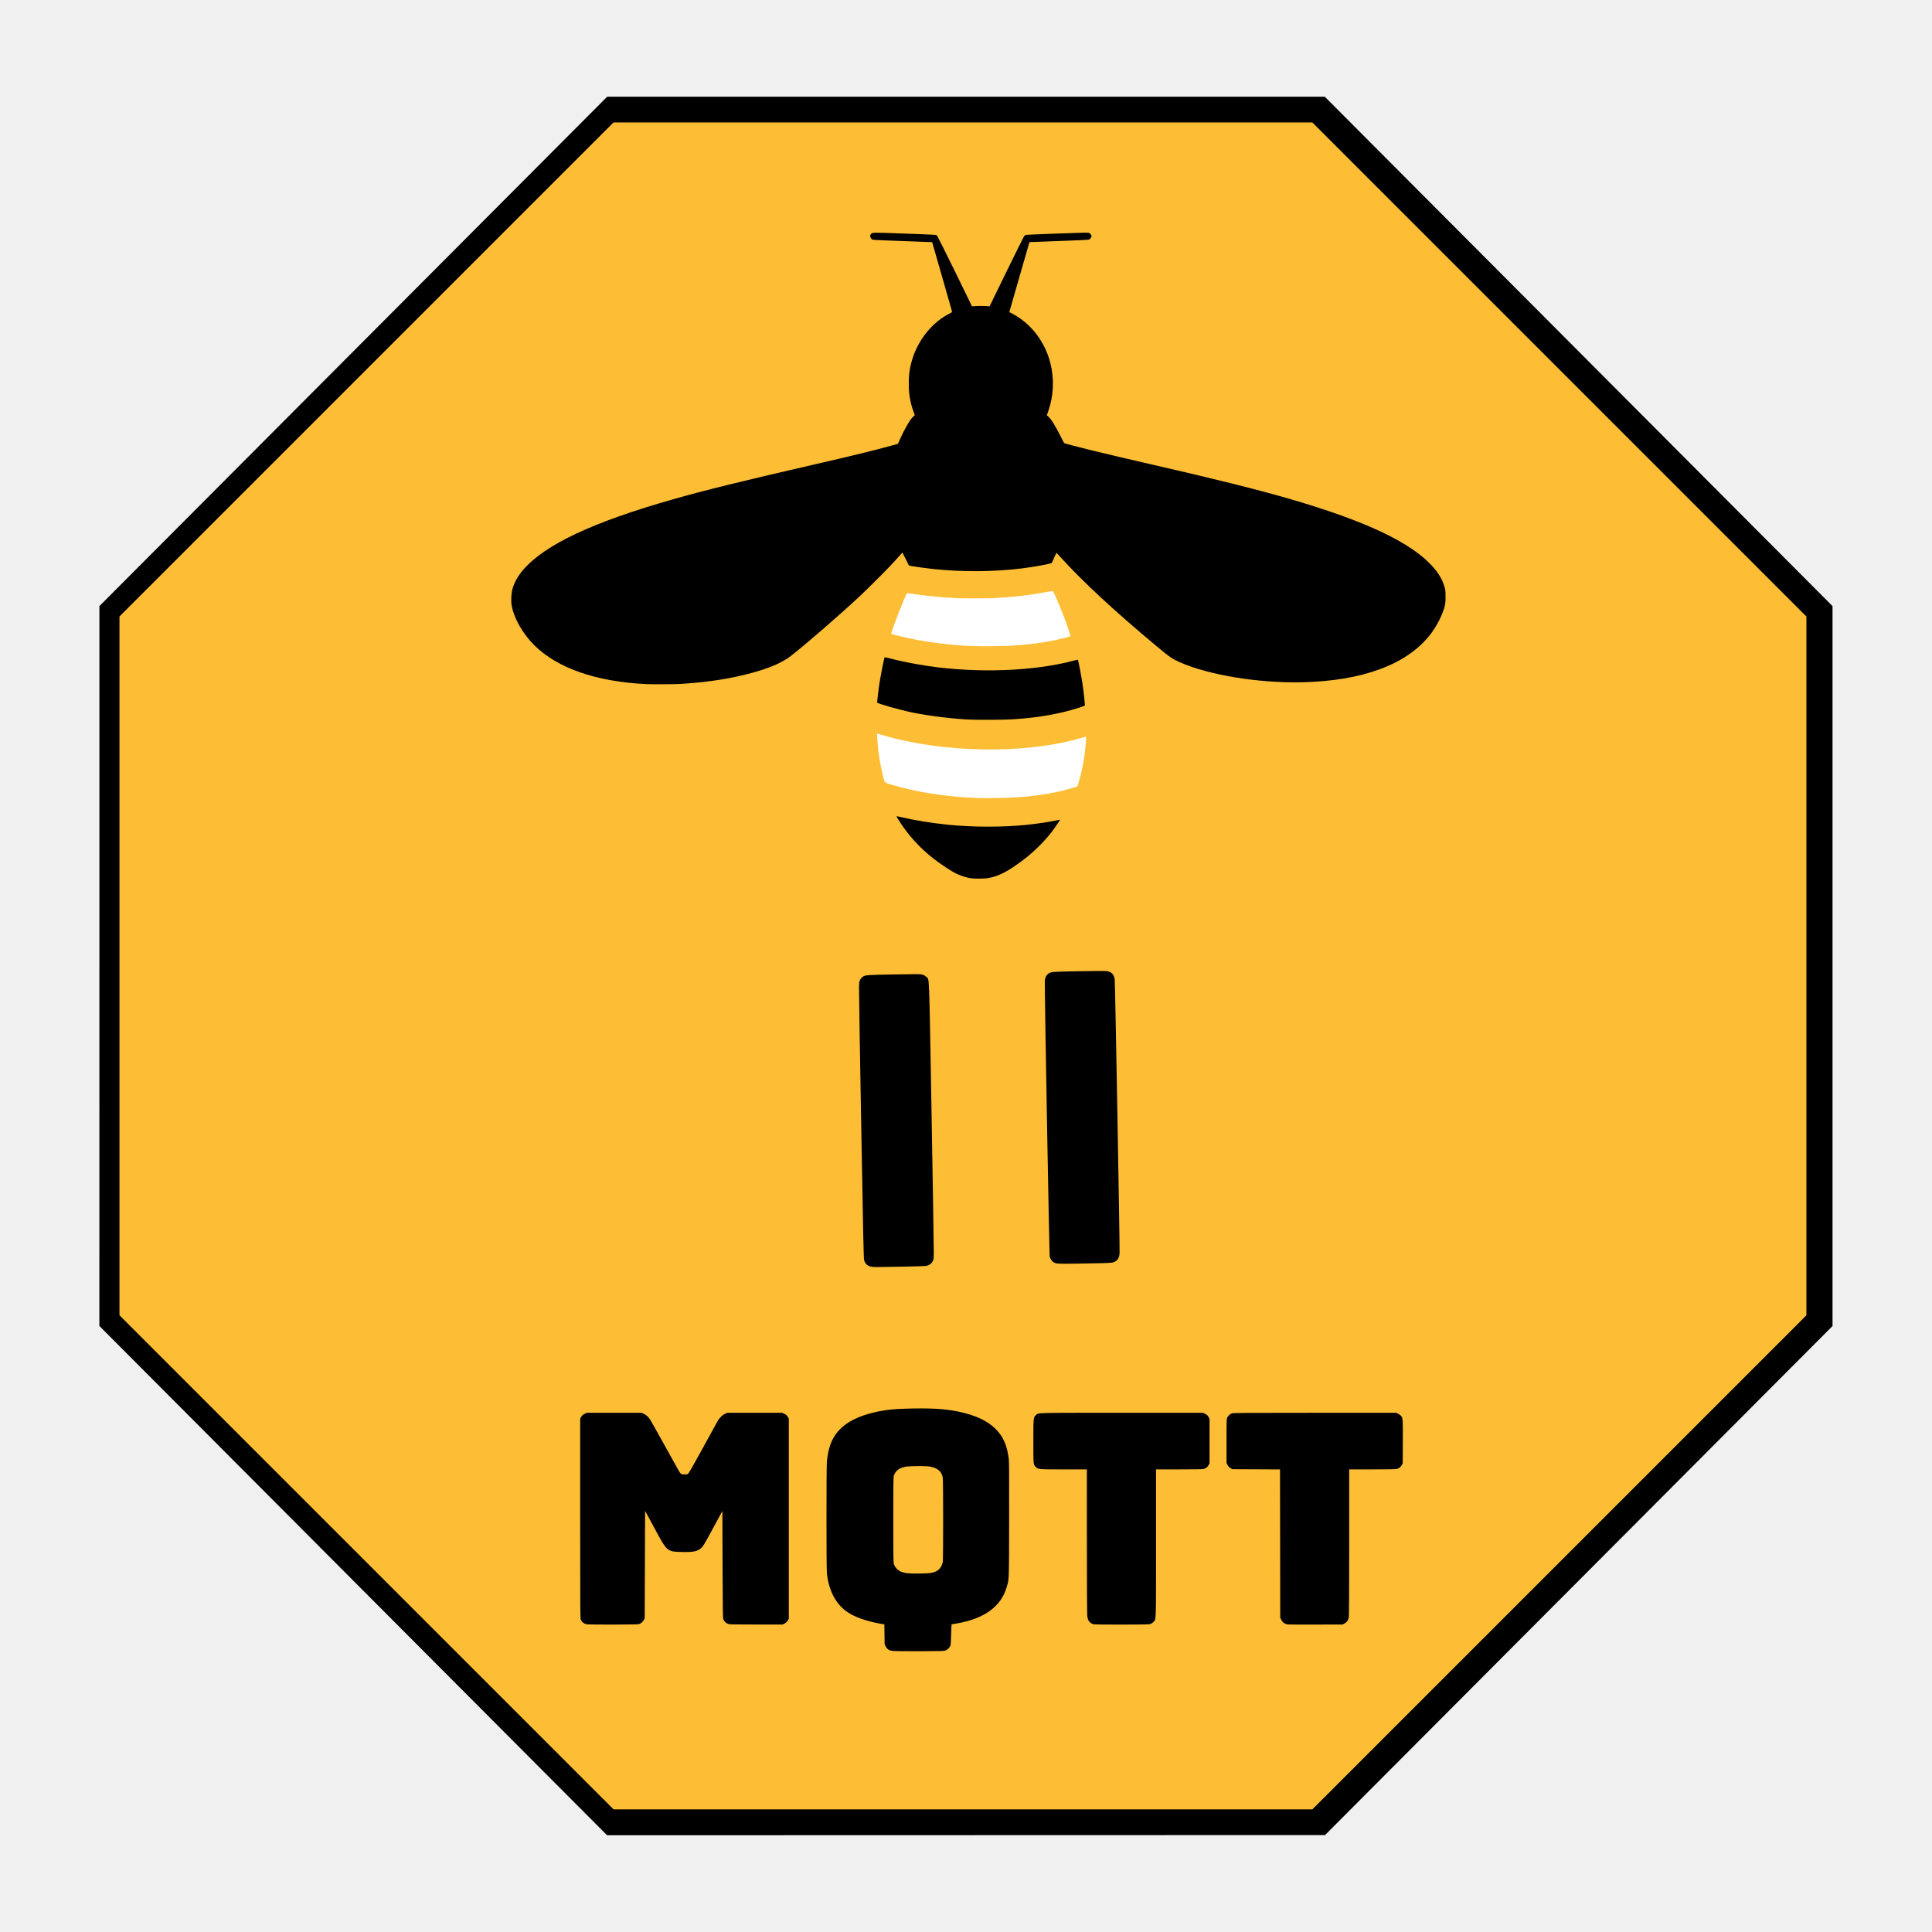
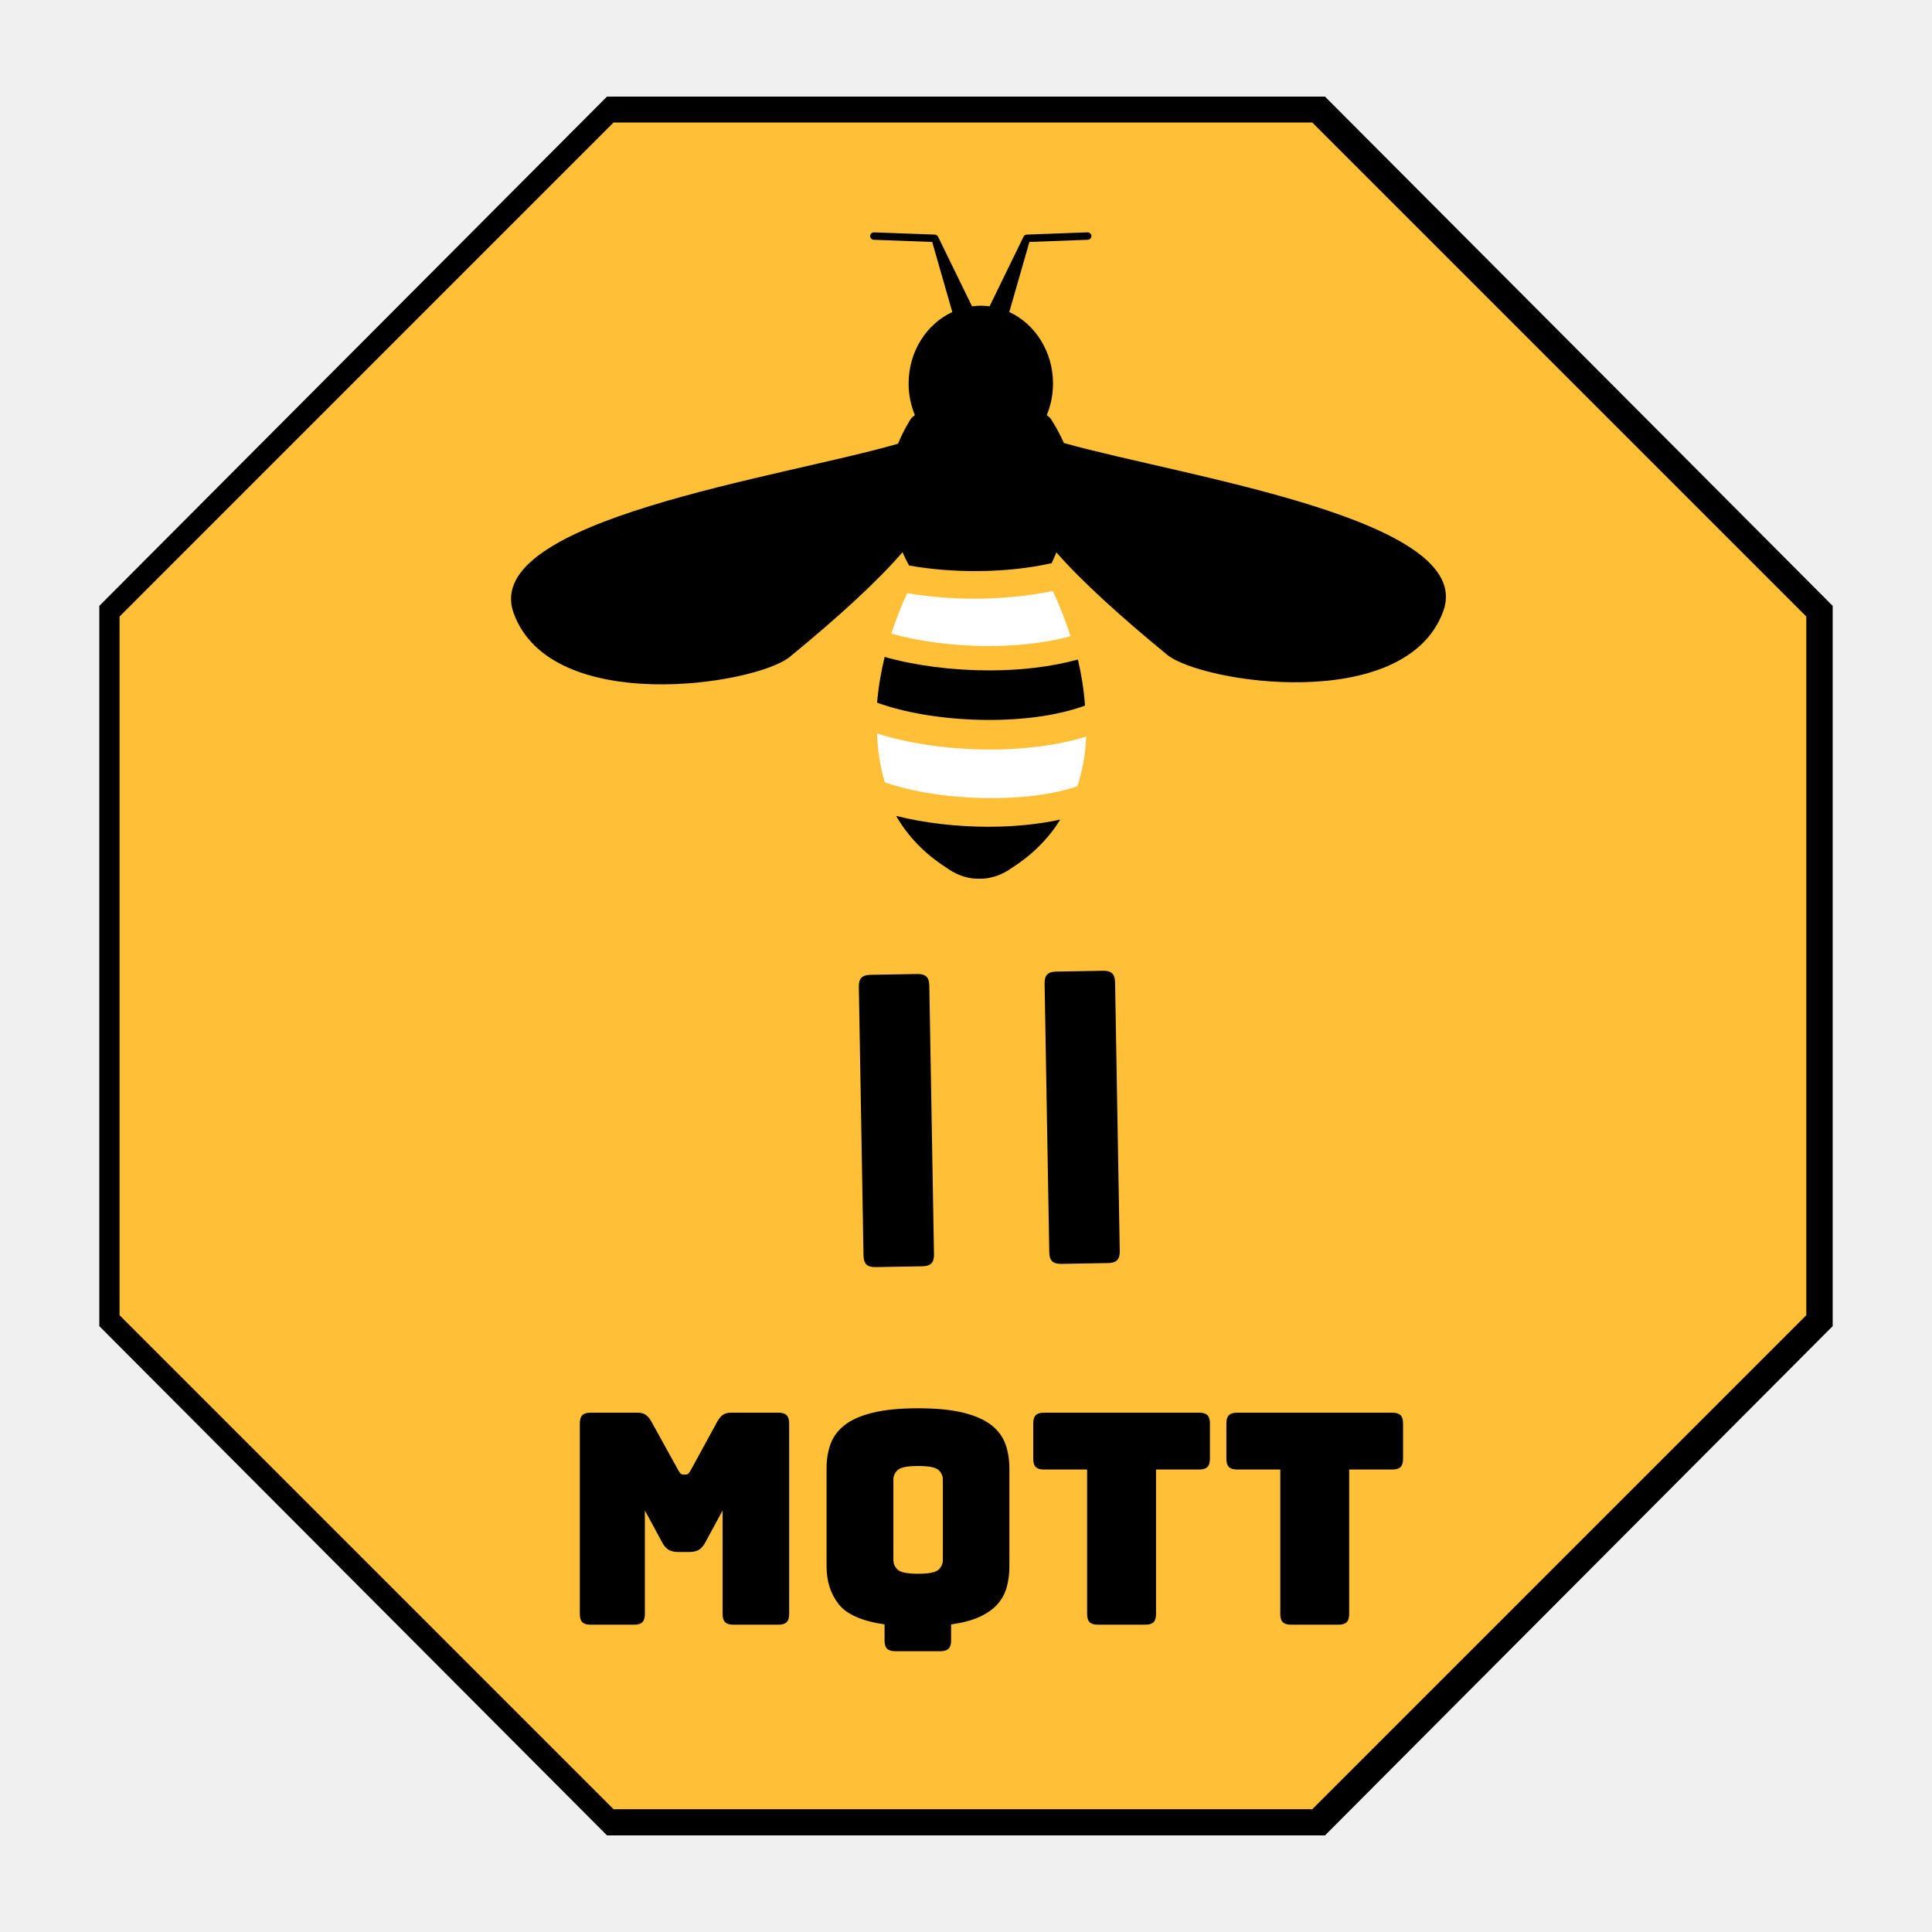
- <svg xmlns="http://www.w3.org/2000/svg" width="1322.917mm" height="1322.917mm" viewBox="0 0 1322.917 1322.917" version="1.1" id="svg5">
-   <g id="layer1" transform="translate(2395.593,912.9055)">
-     <g id="g9724" transform="matrix(0.9998582,0,0,0.9998582,-162.7471,-401.7084)">
-       <path style="fill:#000000;stroke-width:0.265" d="m -1991.247,571.193 -173.856,-174.395 0.01,-246.491 V -96.184 l 173.876,-174.427 173.876,-174.427 h 245.718 245.718 l 173.861,174.424 173.861,174.424 v 246.521 246.521 l -173.777,174.302 -173.777,174.302 -245.827,0.066 -245.827,0.066 z" id="path1240" />
-       <path style="fill:#fdbe36;stroke-width:0.265" d="M -1982.078,558.593 -2151.081,389.591 V 150.275 -89.041 l 169.135,-169.135 169.135,-169.135 h 239.184 239.184 l 169.135,169.135 169.135,169.135 V 150.143 389.326 l -169.135,169.135 -169.135,169.135 h -239.316 -239.316 z" id="path1244" />
-       <path style="fill:#000000;stroke-width:0.265" d="m -1788.734,-42.788 c -3.88,-0.138 -12.913,-0.886 -17.198,-1.424 -38.917,-4.883 -64.679,-20.498 -74.511,-45.162 -1.929,-4.84 -2.463,-7.46 -2.441,-11.969 0.015,-2.952 0.136,-4.017 0.697,-6.14 5.033,-19.029 31.637,-36.328 81.45,-52.964 28.063,-9.372 57.298,-16.987 124.582,-32.449 27.852,-6.401 42.988,-10.102 54.266,-13.269 l 3.863,-1.085 0.998,-2.357 c 2.729,-6.445 7.204,-14.322 9.14,-16.09 l 1.304,-1.191 -1.163,-3.44 c -4.317,-12.771 -3.994,-26.548 0.916,-39.006 4.663,-11.833 13.604,-21.853 24.33,-27.268 0.878,-0.443 1.596,-0.845 1.596,-0.892 0,-0.209 -13.745,-47.871 -13.83,-47.955 -0.052,-0.052 -8.183,-0.394 -18.07,-0.759 -23.202,-0.858 -22.672,-0.822 -23.518,-1.606 -1.29,-1.195 -0.683,-3.548 1.025,-3.976 1.08,-0.271 42.892,1.39 43.526,1.729 0.349,0.187 1.271,1.755 2.388,4.059 1.001,2.065 6.291,12.916 11.756,24.111 l 9.936,20.356 6.199,0.017 6.199,0.017 11.725,-24.042 c 7.887,-16.173 11.921,-24.17 12.325,-24.435 0.489,-0.321 4.301,-0.533 20.647,-1.153 25.18,-0.955 22.949,-0.955 23.904,5.3e-4 1.114,1.114 0.953,2.89 -0.337,3.696 -0.399,0.249 -5.912,0.542 -20.8,1.106 -11.141,0.422 -20.334,0.858 -20.429,0.969 -0.166,0.195 -13.752,47.382 -13.752,47.765 0,0.103 0.744,0.56 1.654,1.017 9.109,4.571 17.472,13.18 22.288,22.944 4.054,8.22 5.787,15.75 5.797,25.182 0.01,7.259 -1.066,13.534 -3.31,19.352 l -0.839,2.175 1.361,1.209 c 1.675,1.487 4.643,6.345 8.011,13.111 1.303,2.617 2.512,4.836 2.687,4.931 0.47,0.254 9.323,2.597 17.781,4.707 8.937,2.229 20.02,4.839 41.672,9.814 61.861,14.212 91.531,21.979 119.384,31.252 49.952,16.63 76.585,33.962 81.623,53.118 0.555,2.109 0.67,3.157 0.676,6.117 0.01,5.265 -0.951,8.846 -4.157,15.507 -5.976,12.416 -16.157,22.311 -30.31,29.459 -5.061,2.556 -7.573,3.6 -13.494,5.606 -10.915,3.699 -21.855,5.889 -36.248,7.257 -5.963,0.567 -24.721,0.807 -31.631,0.405 -27.477,-1.598 -53.505,-7.133 -68.249,-14.513 -4.055,-2.03 -4.934,-2.632 -10.325,-7.079 -28.592,-23.581 -53.659,-46.647 -68.501,-63.034 -1.878,-2.074 -3.488,-3.77 -3.577,-3.77 -0.089,0 -0.798,1.495 -1.577,3.322 -0.778,1.827 -1.573,3.479 -1.765,3.672 -0.689,0.689 -13.646,2.95 -22.866,3.99 -22.772,2.569 -46.762,2.101 -69.718,-1.358 -3.772,-0.568 -4.579,-0.77 -5.002,-1.249 -0.277,-0.314 -1.393,-2.399 -2.481,-4.632 -1.897,-3.897 -1.995,-4.041 -2.437,-3.572 -0.253,0.269 -1.929,2.156 -3.725,4.193 -4.184,4.748 -21.289,21.873 -28.167,28.199 -17.424,16.027 -43.101,37.888 -47.895,40.776 -11.336,6.831 -34.499,12.922 -58.593,15.408 -11.79,1.216 -24.094,1.673 -34.793,1.292 z" id="path1867" />
-       <path style="fill:#000000;stroke-width:0.265" d="m -1567.753,-18.522 c -23.277,-1.207 -43.153,-4.541 -60.313,-10.118 l -4.167,-1.354 v -0.857 c 0,-2.282 1.244,-11.618 2.395,-17.973 0.779,-4.3 2.424,-11.875 2.631,-12.114 0.099,-0.114 1.718,0.208 3.597,0.717 14.445,3.912 33.659,6.757 52.894,7.832 6.463,0.361 23.16,0.362 29.61,0.003 15.348,-0.858 29.804,-2.919 41.959,-5.983 1.965,-0.495 3.704,-0.901 3.864,-0.902 0.736,-0.004 3.863,18.148 4.603,26.721 0.157,1.819 0.339,3.56 0.404,3.869 0.103,0.489 -0.13,0.65 -1.797,1.239 -12.172,4.301 -27.767,7.223 -45.571,8.537 -6.269,0.463 -24.183,0.691 -30.109,0.384 z" id="path1865" />
-       <path style="fill:#000000;stroke-width:0.265" d="m -1567.351,90.214 c -3.939,-0.554 -8.102,-1.893 -12.036,-3.87 -2.727,-1.37 -11.339,-7.235 -15.539,-10.581 -4.172,-3.324 -12.209,-11.255 -15.251,-15.05 -2.707,-3.377 -5.23,-6.874 -6.991,-9.689 -0.763,-1.22 -1.551,-2.47 -1.752,-2.779 -0.357,-0.549 -0.295,-0.545 2.885,0.214 26.913,6.422 60.646,8.233 90.033,4.833 4.567,-0.528 11.43,-1.599 15.316,-2.39 1.73,-0.352 3.189,-0.64 3.243,-0.64 0.16,0 -2.283,3.651 -4.25,6.35 -5.369,7.368 -13.219,15.272 -20.924,21.067 -4.386,3.299 -11.472,7.902 -14.023,9.109 -2.935,1.389 -5.821,2.361 -9.004,3.032 -2.446,0.516 -9.219,0.744 -11.708,0.394 z" id="path1863" />
-       <path style="fill:#000000;stroke-width:0.265" d="m -1508.923,353.983 c -3.081,-0.544 -4.839,-2.387 -5.329,-5.586 -0.295,-1.929 -3.532,-185.247 -3.315,-187.744 0.261,-2.994 1.543,-4.907 3.871,-5.771 1.507,-0.56 9.23,-0.835 26.719,-0.951 l 12.568,-0.084 1.27,0.631 c 0.699,0.347 1.572,1.026 1.94,1.509 1.532,2.009 1.34,-3.787 3.018,91.125 1.807,102.234 1.79,100.769 1.196,102.39 -0.866,2.365 -2.689,3.588 -5.909,3.962 -1.125,0.131 -7.76,0.307 -14.745,0.392 -6.985,0.085 -14.307,0.205 -16.272,0.268 -1.964,0.062 -4.22,0 -5.013,-0.141 z" id="path1861" />
-       <path style="fill:#000000;stroke-width:0.265" d="m -1636.334,356.222 c -3.5,-0.863 -4.796,-2.532 -5.197,-6.695 -0.134,-1.393 -0.951,-43.983 -1.816,-94.645 -1.707,-100.003 -1.694,-93.561 -0.19,-95.834 0.934,-1.411 2.51,-2.122 5.39,-2.429 3.645,-0.389 34.081,-0.797 35.812,-0.48 4.014,0.735 5.244,2.691 5.461,8.688 0.071,1.965 0.833,44.308 1.693,94.098 1.42,82.229 1.526,90.667 1.162,92.065 -0.536,2.059 -1.459,3.198 -3.258,4.021 -1.431,0.655 -1.721,0.684 -8.627,0.868 -10.376,0.276 -29.812,0.495 -30.429,0.343 z" id="path1859" />
-       <path style="fill:#000000;stroke-width:0.265" d="m -1352.53,600.73 c -1.37,-0.427 -2.265,-1.207 -3.04,-2.648 l -0.57,-1.058 -0.069,-50.989 -0.07,-50.989 -16.202,-0.076 c -15.861,-0.074 -16.227,-0.087 -17.393,-0.635 -1.482,-0.696 -2.233,-1.5 -2.822,-3.02 -0.407,-1.051 -0.47,-2.631 -0.558,-14.125 -0.064,-8.326 0,-13.697 0.185,-15.058 0.352,-2.617 1.133,-4.043 2.706,-4.943 l 1.15,-0.659 h 56.377 56.377 l 1.278,0.794 c 2.727,1.693 2.831,2.436 2.73,19.39 -0.079,13.289 -0.097,13.717 -0.641,14.873 -0.664,1.413 -1.45,2.185 -2.884,2.832 -0.972,0.438 -2.327,0.482 -17.261,0.551 l -16.206,0.076 v 50.478 c 0,55.674 0.105,52.245 -1.647,53.943 -1.75,1.697 -1.258,1.66 -21.735,1.64 -14.857,-0.014 -18.783,-0.089 -19.706,-0.377 z" id="path1857" />
-       <path style="fill:#000000;stroke-width:0.265" d="m -1484.712,600.734 c -1.576,-0.567 -2.329,-1.223 -3.058,-2.665 l -0.661,-1.309 -0.069,-50.866 -0.069,-50.866 -15.542,-0.006 c -9.635,-0.004 -15.994,-0.11 -16.732,-0.278 -1.669,-0.38 -3.062,-1.376 -3.765,-2.693 l -0.601,-1.124 -0.075,-14.789 c -0.083,-16.431 -0.08,-16.463 1.629,-18.12 1.781,-1.726 -2.083,-1.62 58.614,-1.618 36.156,0 55.52,0.093 56.147,0.267 1.528,0.424 2.664,1.351 3.393,2.767 l 0.677,1.316 v 14.824 14.824 l -0.741,1.508 c -0.647,1.318 -0.931,1.602 -2.249,2.249 l -1.508,0.741 -16.203,0.076 -16.203,0.076 -0.069,51.121 -0.069,51.121 -0.659,1.15 c -0.406,0.709 -1.117,1.42 -1.852,1.852 l -1.193,0.702 -19.05,0.058 c -15.882,0.048 -19.224,-0.004 -20.093,-0.317 z" id="path1855" />
-       <path style="fill:#000000;stroke-width:0.265" d="m -1832.11,600.734 c -1.576,-0.567 -2.33,-1.224 -3.058,-2.665 l -0.661,-1.309 -0.071,-67.204 c -0.049,-46.503 0.015,-67.612 0.209,-68.527 0.375,-1.775 1.344,-3.169 2.707,-3.897 l 1.124,-0.601 18.628,-0.073 c 20.628,-0.081 20.317,-0.103 22.561,1.609 0.627,0.478 1.569,1.438 2.094,2.132 0.525,0.694 5.288,9.125 10.585,18.735 5.297,9.61 10.064,17.966 10.593,18.569 l 0.962,1.097 h 2.045 2.045 l 0.962,-1.089 c 0.529,-0.599 5.174,-8.814 10.323,-18.256 5.149,-9.442 9.783,-17.806 10.298,-18.586 0.515,-0.78 1.522,-1.881 2.237,-2.447 2.388,-1.887 1.847,-1.845 22.843,-1.764 l 18.76,0.073 1.099,0.588 c 1.398,0.748 2.107,1.654 2.605,3.333 0.347,1.17 0.396,9.588 0.396,68.31 0,58.722 -0.049,67.14 -0.396,68.31 -0.499,1.679 -1.207,2.585 -2.605,3.333 l -1.099,0.588 -18.1,0.073 c -20.081,0.081 -19.741,0.107 -21.423,-1.628 -1.699,-1.753 -1.619,0.209 -1.619,-39.763 0,-21.011 -0.099,-36.338 -0.235,-36.338 -0.129,0 -3.076,5.263 -6.548,11.695 -5.573,10.323 -6.5,11.886 -7.901,13.321 -1.147,1.174 -2.028,1.802 -3.175,2.261 -1.542,0.618 -1.796,0.636 -8.864,0.636 -8.238,0 -9.005,-0.134 -11.345,-1.984 -1.784,-1.41 -2.55,-2.658 -9.293,-15.155 l -5.953,-11.033 -0.132,36.708 -0.132,36.708 -0.747,1.522 c -0.58,1.18 -1.025,1.685 -1.984,2.249 l -1.237,0.727 -17.727,0.058 c -14.747,0.049 -17.902,-0.005 -18.77,-0.317 z" id="path1853" />
-       <path style="fill:#000000;stroke-width:0.265" d="m -1622.816,619.086 c -1.577,-0.37 -2.732,-1.21 -3.532,-2.571 l -0.725,-1.234 -0.085,-7.077 c -0.085,-7.026 -0.09,-7.078 -0.661,-7.194 -0.317,-0.064 -2.421,-0.475 -4.677,-0.914 -9.485,-1.846 -16.306,-4.514 -21.632,-8.464 -5.7,-4.226 -9.987,-11.692 -12.02,-20.933 l -0.611,-2.778 v -39.82 c 0,-37.502 0.028,-39.98 0.487,-42.579 2.168,-12.275 7.819,-19.82 18.73,-25.003 10.928,-5.191 27.139,-7.678 46.929,-7.201 13.055,0.315 21.669,1.396 29.904,3.751 18.387,5.259 26.861,14.918 28.427,32.402 0.378,4.222 0.371,73.528 -0.01,77.411 -1.371,14.042 -6.866,22.321 -18.785,28.299 -4.702,2.358 -10.065,4.028 -16.52,5.145 -1.746,0.302 -3.436,0.606 -3.754,0.676 -0.576,0.126 -0.58,0.172 -0.661,7.071 -0.079,6.687 -0.105,6.991 -0.71,8.219 -0.719,1.46 -1.98,2.407 -3.738,2.807 -1.504,0.342 -34.893,0.332 -36.357,-0.012 z" id="path1849" />
-       <path style="fill:#fdbe36;fill-opacity:1;stroke-width:0.265" d="M -1165.31,558.726 -996.174,389.591 V 150.275 -89.04 L -1165.309,-258.175 -1334.444,-427.31 h -239.316 -239.316 l -169.135,169.135 -169.135,169.135 V 150.143 389.326 l 169.267,169.267 169.267,169.267 h 239.183 239.183 z" id="path1847" />
-       <path style="fill:#ffffff;stroke:#ffffff;stroke-width:0.265" d="m -1541.084,-69.197 c 14.671,-0.912 24.296,-2.27 35.917,-5.069 3.01,-0.725 4.961,-1.319 4.961,-1.511 0,-0.451 -2.597,-8.103 -4.213,-12.413 -2.355,-6.281 -7.108,-17.391 -7.714,-18.029 -0.144,-0.151 -0.872,-0.124 -1.892,0.072 -12.756,2.448 -24.516,3.877 -37.378,4.542 -6.55,0.339 -22.747,0.335 -28.972,-0.006 -9.696,-0.532 -21.524,-1.758 -29.104,-3.018 -1.237,-0.206 -2.342,-0.284 -2.457,-0.175 -1.127,1.081 -11.17,26.965 -10.66,27.474 0.414,0.414 11.379,3.008 17.483,4.136 11.595,2.143 26.372,3.811 37.306,4.211 6.883,0.252 21.061,0.139 26.723,-0.213 z" id="path1492" />
-       <path style="fill:#ffffff;stroke-width:0.265" d="m -1536.701,34.778 c 15.302,-1.113 27.696,-3.221 38.083,-6.478 l 3.307,-1.037 0.857,-2.854 c 1.657,-5.52 3.092,-11.986 3.891,-17.538 0.496,-3.443 1.205,-10.769 1.205,-12.445 v -1.248 l -3.109,0.905 c -38.719,11.272 -94.693,10.455 -136.563,-1.995 l -3.543,-1.054 0.179,3.354 c 0.429,8.052 1.7,16.596 3.628,24.388 1.6,6.464 1.041,5.772 5.825,7.224 17.534,5.324 38.105,8.492 60.292,9.286 5.043,0.18 20.68,-0.127 25.947,-0.51 z" id="path1486" />
-       <path style="fill:#000000;stroke-width:0.265" d="m -1767.435,-42.871 c 14.677,-0.883 27.676,-2.594 39.423,-5.19 17.643,-3.898 29.086,-8.281 36.375,-13.933 10.279,-7.97 33.127,-27.774 47.352,-41.044 6.201,-5.785 19.954,-19.612 23.961,-24.091 1.817,-2.031 3.722,-4.153 4.234,-4.716 l 0.93,-1.023 2.245,4.451 2.245,4.451 1.587,0.317 c 2.236,0.447 10.42,1.576 14.817,2.045 19.944,2.125 41.744,1.98 60.986,-0.403 8.485,-1.051 20.227,-3.221 20.475,-3.784 2.389,-5.413 3.023,-6.812 3.107,-6.855 0.055,-0.028 1.232,1.197 2.613,2.723 15.299,16.892 36.91,36.94 65.748,60.991 9.39,7.832 10.82,8.823 16.098,11.166 19.804,8.789 53.883,14.389 83.65,13.744 41.127,-0.89 71.447,-12.013 87.457,-32.084 3.631,-4.552 7.081,-10.64 9.09,-16.041 1.649,-4.435 1.865,-5.667 1.846,-10.521 -0.016,-3.94 -0.087,-4.598 -0.728,-6.747 -1.409,-4.721 -3.636,-8.658 -7.362,-13.013 -14.464,-16.905 -45.894,-31.89 -99.43,-47.406 -21.206,-6.146 -51.073,-13.593 -92.472,-23.058 -34.087,-7.793 -60.554,-14.283 -61.3,-15.031 -0.1,-0.1 -1.197,-2.233 -2.439,-4.739 -3.199,-6.457 -6.233,-11.415 -7.933,-12.962 l -1.385,-1.26 0.979,-2.781 c 3.671,-10.431 4.182,-22.07 1.445,-32.944 -3.697,-14.685 -13.334,-27.191 -26.1,-33.867 l -2.024,-1.058 6.87,-23.945 c 3.779,-13.17 6.889,-23.956 6.913,-23.97 0.023,-0.014 9.091,-0.352 20.151,-0.751 13.374,-0.483 20.33,-0.83 20.77,-1.036 0.364,-0.171 0.9,-0.755 1.191,-1.299 l 0.529,-0.989 -0.529,-0.991 c -0.369,-0.691 -0.809,-1.081 -1.455,-1.287 -0.707,-0.226 -5.775,-0.117 -21.431,0.463 -11.278,0.417 -20.883,0.822 -21.345,0.899 -0.462,0.077 -1.09,0.404 -1.395,0.727 -0.305,0.323 -5.784,11.303 -12.174,24.4 l -11.619,23.812 -1.935,-0.132 c -1.064,-0.073 -2.947,-0.132 -4.184,-0.132 -1.237,0 -3.075,0.059 -4.085,0.132 l -1.837,0.132 -11.657,-23.879 c -6.412,-13.133 -11.923,-24.141 -12.247,-24.461 -0.724,-0.715 1.063,-0.6 -23.62,-1.518 -21.183,-0.787 -20.856,-0.796 -21.794,0.543 -0.65,0.928 -0.533,1.963 0.331,2.931 0.916,1.025 -1.626,0.831 23.05,1.76 l 18.653,0.702 6.671,23.151 c 3.669,12.733 6.747,23.531 6.839,23.994 0.164,0.824 0.126,0.865 -1.644,1.759 -11.299,5.706 -20.776,17.073 -25.076,30.074 -2.065,6.244 -2.793,10.985 -2.796,18.222 0,6.729 0.952,12.389 3.128,18.533 l 0.976,2.757 -1.37,1.296 c -1.978,1.87 -5.958,8.802 -8.934,15.556 l -1.227,2.786 -3.233,0.887 c -13.773,3.778 -27.368,7.1 -55.885,13.654 -48.024,11.037 -73.249,17.264 -94.986,23.449 -54.817,15.596 -87.539,30.978 -102.392,48.131 -3.729,4.307 -6.063,8.419 -7.426,13.083 -0.938,3.212 -1.175,8.455 -0.535,11.847 1.631,8.644 7.639,19.119 15.36,26.782 15.881,15.762 42.097,24.926 76.34,26.683 3.924,0.201 19.695,0.139 23.548,-0.093 z" id="path1490" />
-       <path style="fill:#000000;stroke-width:0.265" d="m -1539.481,-18.662 c 17.584,-1.153 31.525,-3.586 45.03,-7.858 3.321,-1.051 4.3,-1.462 4.3,-1.807 0,-0.946 -0.828,-8.637 -1.323,-12.295 -0.756,-5.587 -3.179,-18.481 -3.54,-18.842 -0.055,-0.055 -1.454,0.26 -3.108,0.7 -27.188,7.229 -65.923,8.616 -99.714,3.571 -9.011,-1.345 -20.025,-3.565 -26.531,-5.347 -1.568,-0.429 -2.894,-0.708 -2.948,-0.618 -0.472,0.791 -2.981,13.617 -3.836,19.61 -0.472,3.308 -1.346,10.705 -1.346,11.393 0,0.691 15.718,5.116 24.739,6.964 10.86,2.225 28.04,4.313 39.026,4.744 6.819,0.267 23.799,0.142 29.251,-0.215 z" id="path1488" />
-       <path style="fill:#000000;stroke-width:0.265" d="m -1555.833,89.975 c 7.001,-1.357 13.049,-4.526 23.216,-12.164 7.289,-5.475 14.873,-12.964 20.126,-19.874 1.597,-2.101 5.427,-7.743 5.326,-7.845 -0.041,-0.041 -0.843,0.106 -1.782,0.325 -4.206,0.983 -13.502,2.396 -20.626,3.136 -16.768,1.742 -36.645,1.743 -54.107,0.004 -11.26,-1.121 -23.18,-3.052 -32.518,-5.266 -1.586,-0.376 -2.94,-0.628 -3.008,-0.56 -0.068,0.068 0.572,1.231 1.422,2.584 6.393,10.174 14.481,19.094 24.08,26.557 4.258,3.311 11.79,8.337 14.616,9.753 2.971,1.489 7.1,2.907 9.975,3.426 3.217,0.581 10.094,0.541 13.282,-0.077 z" id="path1484" />
-       <path style="fill:#000000;stroke-width:0.265" d="m -1477.319,353.756 c 5.245,-0.174 5.959,-0.253 7.216,-0.801 2.313,-1.009 3.431,-2.783 3.671,-5.83 0.225,-2.859 -3.022,-185.678 -3.333,-187.673 -0.57,-3.65 -2.256,-5.287 -5.895,-5.722 -0.834,-0.1 -9.347,-0.039 -18.918,0.136 -18.804,0.343 -18.923,0.353 -20.855,1.827 -1.236,0.942 -1.97,2.48 -2.196,4.598 -0.268,2.505 3.029,188.08 3.36,189.145 0.472,1.517 1.454,2.995 2.366,3.558 2.056,1.271 2.251,1.284 15.932,1.115 7.058,-0.087 15.452,-0.245 18.653,-0.352 z" id="path1482" />
-       <path style="fill:#000000;stroke-width:0.265" d="m -1612.257,356.124 c 6.985,-0.134 13.158,-0.359 13.718,-0.499 1.798,-0.449 3.378,-1.628 4.121,-3.076 0.629,-1.226 0.685,-1.624 0.759,-5.424 0.044,-2.256 -0.638,-44.88 -1.514,-94.721 -1.778,-101.079 -1.456,-92.524 -3.56,-94.628 -0.799,-0.799 -1.536,-1.229 -2.683,-1.565 -1.484,-0.435 -2.676,-0.444 -19.44,-0.153 -18.993,0.33 -19.698,0.384 -21.581,1.673 -0.492,0.337 -1.224,1.208 -1.625,1.936 -0.694,1.258 -0.734,1.523 -0.815,5.424 -0.047,2.256 0.633,44.881 1.511,94.724 1.323,75.139 1.662,90.842 1.981,91.902 0.876,2.912 2.56,4.261 5.759,4.616 1.754,0.195 2.853,0.185 23.37,-0.21 z" id="path1480" />
-       <path style="fill:#000000;stroke-width:0.265" d="m -1312.486,600.596 c 1.707,-0.855 2.706,-2.286 3.046,-4.366 0.163,-0.998 0.26,-20.073 0.261,-51.395 v -49.808 l 15.809,-0.003 c 9.774,0 16.174,-0.103 16.766,-0.267 1.467,-0.407 2.679,-1.351 3.408,-2.652 l 0.661,-1.18 0.077,-14.646 c 0.084,-16.023 0.042,-16.552 -1.433,-18.129 -0.391,-0.418 -1.258,-1.014 -1.927,-1.323 l -1.215,-0.562 h -55.695 c -45.792,0 -55.872,0.063 -56.694,0.353 -1.341,0.475 -2.473,1.467 -3.18,2.789 -0.582,1.089 -0.584,1.127 -0.584,16.179 v 15.088 l 0.676,1.314 c 0.48,0.933 1.049,1.544 1.963,2.11 l 1.287,0.796 16.353,0.076 16.353,0.076 0.072,50.724 0.072,50.724 0.694,1.479 c 0.842,1.796 2.092,2.731 4.333,3.242 0.291,0.066 8.864,0.103 19.05,0.081 l 18.521,-0.04 1.321,-0.661 z" id="path1478" />
-       <path style="fill:#000000;stroke-width:0.265" d="m -1444.899,600.702 c 0.66,-0.305 1.52,-0.936 1.912,-1.402 1.607,-1.909 1.519,1.197 1.519,-53.918 v -50.355 l 15.809,-0.003 c 9.774,0 16.174,-0.103 16.766,-0.267 1.467,-0.407 2.679,-1.351 3.408,-2.652 l 0.661,-1.18 v -15.22 -15.22 l -0.677,-1.315 c -0.558,-1.085 -0.949,-1.454 -2.23,-2.11 l -1.554,-0.794 h -55.714 c -60.639,0 -56.815,-0.098 -58.63,1.496 -1.856,1.63 -1.847,1.537 -1.847,18.084 0,16.391 -0.061,15.774 1.726,17.56 1.597,1.597 1.894,1.622 19.224,1.622 h 15.695 l 0.01,49.279 c 0.01,30.298 0.107,50.042 0.265,51.259 0.414,3.192 1.82,4.904 4.579,5.575 0.46,0.112 9.171,0.184 19.357,0.16 18.204,-0.043 18.541,-0.053 19.72,-0.598 z" id="path1476" />
-       <path style="fill:#000000;stroke-width:0.265" d="m -1795.087,600.782 c 1.346,-0.607 2.158,-1.37 2.874,-2.699 l 0.57,-1.058 0.132,-36.82 0.132,-36.82 6.218,11.528 c 8.921,16.539 8.765,16.401 18.672,16.662 7.892,0.208 10.609,-0.292 13.225,-2.436 1.58,-1.295 2.245,-2.393 8.879,-14.665 l 5.924,-10.958 0.132,36.623 c 0.125,34.558 0.159,36.683 0.609,37.681 0.661,1.467 1.649,2.422 3.074,2.972 1.116,0.431 2.639,0.468 19.336,0.468 h 18.124 l 1.323,-0.68 c 0.942,-0.484 1.552,-1.05 2.117,-1.964 l 0.794,-1.283 v -68.548 -68.548 l -0.727,-1.237 c -0.564,-0.96 -1.069,-1.405 -2.249,-1.984 l -1.522,-0.747 h -18.785 -18.785 l -1.504,0.619 c -1.699,0.699 -3.869,2.783 -5.11,4.909 -0.416,0.712 -4.892,8.866 -9.948,18.12 -5.055,9.254 -9.562,17.215 -10.014,17.69 -0.782,0.822 -0.916,0.864 -2.734,0.858 -2.07,-0.006 -2.558,-0.242 -3.554,-1.714 -0.295,-0.437 -4.67,-8.295 -9.721,-17.462 -5.051,-9.168 -9.723,-17.472 -10.382,-18.455 -1.331,-1.985 -2.583,-3.092 -4.494,-3.974 l -1.278,-0.59 h -18.785 -18.785 l -1.522,0.747 c -1.181,0.58 -1.685,1.025 -2.249,1.984 l -0.727,1.237 v 68.527 c 0,66.131 0.017,68.558 0.489,69.423 0.866,1.588 2,2.423 4.009,2.951 0.436,0.115 8.533,0.189 17.992,0.165 15.93,-0.04 17.276,-0.079 18.253,-0.519 z" id="path1474" />
-       <path id="path1470" style="fill:#000000;stroke-width:1" d="m -6054.516,1713.127 c -6.602,-0.018 -13.534,0.028 -20.852,0.133 -49.487,0.709 -75.59,3.453 -106.701,11.217 -60.629,15.13 -96.08,42.71 -109.965,85.549 -3.981,12.282 -6.843,27.066 -8.021,41.443 -1.347,16.439 -1.34,273.995 0,287.644 4.472,45.29 23.505,81.32 53.578,101.426 19.552,13.072 50.233,23.813 85.553,29.953 l 9.652,1.678 0.348,25.65 0.348,25.648 2.824,5.752 c 3.483,7.093 8.623,10.463 17.854,11.705 3.478,0.468 34.672,0.762 69.322,0.654 57.775,-0.179 63.391,-0.344 67.705,-1.982 h 0.01 c 5.565,-2.113 11.186,-7.942 12.836,-13.309 0.697,-2.267 1.384,-14.092 1.688,-29.07 0.28,-13.887 0.849,-25.25 1.262,-25.25 0.413,0 6.028,-0.917 12.48,-2.037 72.192,-12.536 115.324,-43.818 129.936,-94.238 6.38,-22.015 6.004,-11.708 6.359,-174.225 0.223,-101.276 -6e-4,-150.684 -0.75,-156.5 -3.318,-26.287 -9.306,-44.967 -19.358,-60.387 -18.85,-28.918 -50.513,-48.399 -97.658,-60.082 -32.241,-7.99 -62.236,-11.246 -108.447,-11.373 z m -5.891,149.25 c 11.786,0.03 22.857,0.478 27.646,1.385 19.731,3.736 30.088,12.888 32.711,28.904 1.239,7.457 1.259,208.603 0.039,217.037 -1.118,7.729 -4.06,13.751 -9.428,19.305 -4.746,4.91 -9.511,7.272 -19.246,9.539 h -0.018 c -5.013,1.167 -13.546,1.703 -31.385,1.971 -26.538,0.398 -36.562,-0.572 -47.512,-4.6 -7.894,-2.903 -15.386,-10.384 -18.359,-18.33 -2.13,-5.683 -2.129,-5.896 -2.129,-116.119 0,-108.58 0.034,-110.516 2.033,-115.859 4.237,-11.324 13.107,-17.982 28.467,-21.367 5.689,-1.254 22.026,-1.904 37.18,-1.865 z" transform="scale(0.2645833)" />
+ <svg xmlns="http://www.w3.org/2000/svg" width="1000" height="1000" class="thumb" viewBox="0 0 600 600">
+   <g>
+     <g transform="matrix(1.8288,0,0,1.8288,-76.3478,13.5303) matrix(1.6652,0,0,1.6704,50.2843,0.6537)">
+       <svg width="186.77" height="186.769" viewBox="-5 -5 186.77 186.769">
+         <defs>
+           <linearGradient id="linearGradientSk1zes2vk4" x1="0" x2="1" y1=".5" y2=".5">
+             <stop offset="0%" stop-color="#000" />
+             <stop offset="100%" stop-color="#000" />
+           </linearGradient>
+         </defs>
+         <g>
+           <polygon fill="url('#linearGradientSk1zes2vk4')" points="51.774 176.769 0 124.995 0 51.774 51.774 0 124.995 0 176.77 51.774 176.77 124.995 124.995 176.769" />
+         </g>
+       </svg>
+     </g>
+     <g transform="matrix(1.8288,0,0,1.8288,-76.3478,13.5303) matrix(1.6204,0,0,1.6204,53.946,5.3)">
+       <svg width="186.77" height="186.769" viewBox="-5 -5 186.77 186.769">
+         <defs>
+           <linearGradient id="linearGradientSk1zes2vka" x1="0" x2="1" y1=".5" y2=".5">
+             <stop offset="0%" stop-color="#ffc038" />
+             <stop offset="100%" stop-color="#ffc038" />
+           </linearGradient>
+         </defs>
+         <g>
+           <polygon fill="url('#linearGradientSk1zes2vka')" points="51.774 176.769 0 124.995 0 51.774 51.774 0 124.995 0 176.77 51.774 176.77 124.995 124.995 176.769" />
+         </g>
+       </svg>
+     </g>
+     <g transform="matrix(1.8288,0,0,1.8288,-76.3478,13.5303) matrix(1.6146,0,0,1.6146,185.8484,123.0829)">
+       <svg width="27.265" height="16.607" viewBox="36.308 71.828 27.265 16.607">
+         <defs>
+           <linearGradient id="linearGradientSk1zes2vkg" x1="0" x2="1" y1=".5" y2=".5">
+             <stop offset="0%" stop-color="#000" />
+             <stop offset="100%" stop-color="#000" />
+           </linearGradient>
+         </defs>
+         <g>
+           <path fill="url('#linearGradientSk1zes2vkg')" d="M41.308,76.828c1.197,2.07,2.931,3.953,5.371,5.497c0,0,1.453,1.163,3.373,1.108c1.918,0.051,3.375-1.107,3.375-1.107 c2.289-1.446,3.958-3.192,5.146-5.112c-2.274,0.496-4.875,0.754-7.556,0.754C47.714,77.968,44.316,77.583,41.308,76.828z" />
+         </g>
+       </svg>
+     </g>
+     <g transform="matrix(1.8288,0,0,1.8288,-76.3478,13.5303) matrix(1.6146,0,0,1.6146,182.6191,109.0829)">
+       <svg width="31.992" height="16.8" viewBox="34.051 63.36 31.992 16.8">
+         <defs>
+           <linearGradient id="linearGradientSk1zes2vkm" x1="0" x2="1" y1=".5" y2=".5">
+             <stop offset="0%" stop-color="#fff" />
+             <stop offset="100%" stop-color="#fff" />
+           </linearGradient>
+         </defs>
+         <g>
+           <path fill="url('#linearGradientSk1zes2vkm')" d="M39.051,68.36c0.055,1.736,0.307,3.47,0.818,5.141c5.94,2.063,15.1,2.206,20.244,0.407c0.563-1.692,0.85-3.453,0.93-5.221 c-2.995,0.938-6.551,1.364-10.114,1.364C46.659,70.052,42.394,69.434,39.051,68.36z" />
+         </g>
+       </svg>
+     </g>
+     <g transform="matrix(1.8288,0,0,1.8288,-76.3478,13.5303) matrix(1.6146,0,0,1.6146,182.6191,96.0829)">
+       <svg width="31.868" height="16.631" viewBox="34.128 55.641 31.868 16.631">
+         <defs>
+           <linearGradient id="linearGradientSk1zes2vks" x1="0" x2="1" y1=".5" y2=".5">
+             <stop offset="0%" stop-color="#000" />
+             <stop offset="100%" stop-color="#000" />
+           </linearGradient>
+         </defs>
+         <g>
+           <path fill="url('#linearGradientSk1zes2vks')" d="M50.929,62.06c-3.902,0-7.81-0.511-11.006-1.419c-0.373,1.537-0.658,3.156-0.795,4.812 c5.78,2.114,15.619,2.598,21.868,0.309c-0.119-1.662-0.384-3.297-0.745-4.846C57.427,61.692,54.187,62.06,50.929,62.06z" />
+         </g>
+       </svg>
+     </g>
+     <g transform="matrix(1.8288,0,0,1.8288,-76.3478,13.5303) matrix(1.6146,0,0,1.6146,185.041,84.8902)">
+       <svg width="28.836" height="15.788" viewBox="35.678 48.491 28.836 15.788">
+         <defs>
+           <linearGradient id="linearGradientSk1zes2vky" x1="0" x2="1" y1=".5" y2=".5">
+             <stop offset="0%" stop-color="#fff" />
+             <stop offset="100%" stop-color="#fff" />
+           </linearGradient>
+         </defs>
+         <g>
+           <path fill="url('#linearGradientSk1zes2vky')" d="M59.514,58.241c-0.571-1.815-1.232-3.435-1.862-4.75c-2.599,0.543-5.42,0.809-8.212,0.809 c-2.458,0-4.881-0.204-7.097-0.579c-0.564,1.205-1.146,2.646-1.665,4.246C46.062,59.501,53.848,59.813,59.514,58.241z" />
+         </g>
+       </svg>
+     </g>
+     <g transform="matrix(1.8288,0,0,1.8288,-76.3478,13.5303) matrix(1.6146,0,0,1.6146,120.4554,23.9828)">
+       <svg width="108.33" height="57.541" viewBox="-4.359 10.889 108.33 57.541">
+         <defs>
+           <linearGradient id="linearGradientSk1zes2vk14" x1="0" x2="1" y1=".5" y2=".5">
+             <stop offset="0%" stop-color="#000" />
+             <stop offset="100%" stop-color="#000" />
+           </linearGradient>
+         </defs>
+         <g>
+           <path fill="url('#linearGradientSk1zes2vk14')" d="M58.786,38.047c-0.651-1.481-1.406-2.589-1.406-2.589c-0.11-0.123-0.253-0.232-0.394-0.342 c0.422-1.017,0.659-2.14,0.659-3.324c0-3.374-1.896-6.271-4.6-7.523l2.116-7.369l6.143-0.228c0.215-0.007,0.382-0.188,0.378-0.405 c-0.008-0.215-0.19-0.375-0.406-0.378l-6.396,0.238c-0.152,0.006-0.287,0.095-0.346,0.239l-3.563,7.305 c-0.302-0.039-0.607-0.065-0.92-0.065c-0.314,0-0.621,0.026-0.924,0.066l-3.565-7.308c-0.058-0.138-0.193-0.23-0.349-0.237 l-6.393-0.236c-0.216-0.001-0.396,0.161-0.407,0.376c-0.006,0.218,0.163,0.398,0.38,0.405l6.143,0.23l2.118,7.368 c-2.703,1.252-4.598,4.147-4.597,7.52c0,1.184,0.239,2.307,0.659,3.323c-0.148,0.11-0.288,0.223-0.393,0.344 c0,0-0.739,1.108-1.38,2.663C29.184,41.662-2.639,46.12,0.916,55.936c3.944,10.877,25.455,7.546,29.052,4.598 c5.007-4.104,9.231-7.95,11.843-11c0.224,0.512,0.459,0.979,0.694,1.396c4.583,0.822,10.289,0.82,14.998-0.245 c0.166-0.346,0.332-0.731,0.496-1.137c2.625,3.011,6.768,6.769,11.648,10.77c3.596,2.949,25.106,6.275,29.048-4.599 C102.202,46.038,71.295,41.566,58.786,38.047z" />
+         </g>
+       </svg>
+     </g>
+     <g transform="matrix(1.8288,0,0,1.8288,-76.3478,13.5303) matrix(0.5515,-0.0096,0.0096,0.5515,184.0296,161.5473)">
+       <svg width="91.9" height="160" style="overflow:visible">
+         <defs>
+           <linearGradient id="linearGradientSk1zes2vk1g" x1="0" x2="1" y1=".5" y2=".5">
+             <stop offset="0%" stop-color="#000" />
+             <stop offset="100%" stop-color="#000" />
+           </linearGradient>
+         </defs>
+         <g>
+           <path fill="url('#linearGradientSk1zes2vk1g')" d="M 28.2-77.4L 28.2-77.4L 28.2 5.4Q 28.2 7.3 27.35 8.15Q 26.5 9 24.6 9L 24.6 9L 10.1 9Q 8.2 9 7.35 8.15Q 6.5 7.3 6.5 5.4L 6.5 5.4L 6.5-77.4Q 6.5-79.3 7.35-80.15Q 8.2-81 10.1-81L 10.1-81L 24.6-81Q 26.5-81 27.35-80.15Q 28.2-79.3 28.2-77.4ZM 85.4-77.4L 85.4-77.4L 85.4 5.4Q 85.4 7.3 84.55 8.15Q 83.7 9 81.8 9L 81.8 9L 67.3 9Q 65.4 9 64.55 8.15Q 63.7 7.3 63.7 5.4L 63.7 5.4L 63.7-77.4Q 63.7-79.3 64.55-80.15Q 65.4-81 67.3-81L 67.3-81L 81.8-81Q 83.7-81 84.55-80.15Q 85.4-79.3 85.4-77.4Z" data-dx="0" data-dy="0" data-font="Bungee" data-font-scale="contain" data-font-size="100" data-font-src="/Content/clientfonts/bungee.woff" data-letterspacing="0" data-offset=".5" data-side="left" data-text-anchor="middle" data-textpath="| |" data-x="0" data-xmlspace="preserve" data-y="0" transform="matrix(1,0,0,1,0,75) translate(0,0)" />
+         </g>
+       </svg>
+     </g>
+     <g transform="matrix(1.8288,0,0,1.8288,-76.3478,13.5303) matrix(0.5,0,0,0.5,136.759,231)">
+       <svg width="289.3" height="160" style="overflow:visible">
+         <defs>
+           <linearGradient id="linearGradientSk1zes2vk1j" x1="0" x2="1" y1=".5" y2=".5">
+             <stop offset="0%" stop-color="#000" />
+             <stop offset="100%" stop-color="#000" />
+           </linearGradient>
+         </defs>
+         <g>
+           <path fill="url('#linearGradientSk1zes2vk1j')" d="M 25.4 0L 25.4 0L 10.5 0Q 8.6 0 7.75-0.85Q 6.9-1.7 6.9-3.6L 6.9-3.6L 6.9-68.4Q 6.9-70.3 7.75-71.15Q 8.6-72 10.5-72L 10.5-72L 26.6-72Q 28.2-72 29.25-71.3Q 30.3-70.6 31.2-69L 31.2-69L 40.2-52.7Q 40.7-51.8 41.05-51.4Q 41.4-51 42-51L 42-51L 42.9-51Q 43.5-51 43.85-51.4Q 44.2-51.8 44.7-52.7L 44.7-52.7L 53.6-69Q 54.5-70.6 55.55-71.3Q 56.6-72 58.2-72L 58.2-72L 74.4-72Q 76.3-72 77.15-71.15Q 78-70.3 78-68.4L 78-68.4L 78-3.6Q 78-1.7 77.15-0.85Q 76.3 0 74.4 0L 74.4 0L 59 0Q 57.1 0 56.25-0.85Q 55.4-1.7 55.4-3.6L 55.4-3.6L 55.4-38.8L 49.5-27.9Q 48.6-26.2 47.35-25.45Q 46.1-24.7 44.2-24.7L 44.2-24.7L 40.2-24.7Q 38.3-24.7 37.05-25.45Q 35.8-26.2 34.9-27.9L 34.9-27.9L 29-38.8L 29-3.6Q 29-1.7 28.15-0.85Q 27.3 0 25.4 0ZM 129.4 9L 129.4 9L 114 9Q 112.1 9 111.25 8.15Q 110.4 7.3 110.4 5.4L 110.4 5.4L 110.4-0.1Q 98.8-1.8 94.75-7.05Q 90.7-12.3 90.7-19.8L 90.7-19.8L 90.7-53Q 90.7-57.6 92.05-61.35Q 93.4-65.1 96.85-67.8Q 100.3-70.5 106.4-72Q 112.5-73.5 121.8-73.5L 121.8-73.5Q 131.1-73.5 137.15-72Q 143.2-70.5 146.65-67.8Q 150.1-65.1 151.45-61.35Q 152.8-57.6 152.8-53L 152.8-53L 152.8-19.8Q 152.8-16 151.9-12.75Q 151-9.5 148.8-7Q 146.6-4.5 142.75-2.7Q 138.9-0.9 133-0.1L 133-0.1L 133 5.4Q 133 7.3 132.15 8.15Q 131.3 9 129.4 9ZM 113.4-49.3L 113.4-22Q 113.4-20 114.9-18.65Q 116.4-17.3 121.8-17.3L 121.8-17.3Q 127.2-17.3 128.7-18.65Q 130.2-20 130.2-22L 130.2-22L 130.2-49.3Q 130.2-51.2 128.7-52.55Q 127.2-53.9 121.8-53.9L 121.8-53.9Q 116.4-53.9 114.9-52.55Q 113.4-51.2 113.4-49.3L 113.4-49.3ZM 199 0L 199 0L 182.8 0Q 180.9 0 180.05-0.85Q 179.2-1.7 179.2-3.6L 179.2-3.6L 179.2-52.7L 164.5-52.7Q 162.6-52.7 161.75-53.55Q 160.9-54.4 160.9-56.3L 160.9-56.3L 160.9-68.4Q 160.9-70.3 161.75-71.15Q 162.6-72 164.5-72L 164.5-72L 217.3-72Q 219.2-72 220.05-71.15Q 220.9-70.3 220.9-68.4L 220.9-68.4L 220.9-56.3Q 220.9-54.4 220.05-53.55Q 219.2-52.7 217.3-52.7L 217.3-52.7L 202.6-52.7L 202.6-3.6Q 202.6-1.7 201.75-0.85Q 200.9 0 199 0ZM 264.6 0L 264.6 0L 248.4 0Q 246.5 0 245.65-0.85Q 244.8-1.7 244.8-3.6L 244.8-3.6L 244.8-52.7L 230.1-52.7Q 228.2-52.7 227.35-53.55Q 226.5-54.4 226.5-56.3L 226.5-56.3L 226.5-68.4Q 226.5-70.3 227.35-71.15Q 228.2-72 230.1-72L 230.1-72L 282.9-72Q 284.8-72 285.65-71.15Q 286.5-70.3 286.5-68.4L 286.5-68.4L 286.5-56.3Q 286.5-54.4 285.65-53.55Q 284.8-52.7 282.9-52.7L 282.9-52.7L 268.2-52.7L 268.2-3.6Q 268.2-1.7 267.35-0.85Q 266.5 0 264.6 0Z" data-dx="0" data-dy="0" data-font="Bungee" data-font-scale="contain" data-font-size="100" data-font-src="/Content/clientfonts/bungee.woff" data-letterspacing="0" data-offset=".5" data-side="left" data-text-anchor="middle" data-textpath="MQTT" data-x="0" data-xmlspace="preserve" data-y="0" transform="matrix(1,0,0,1,0,75) translate(0,0)" />
+         </g>
+       </svg>
    </g>
  </g>
</svg>
